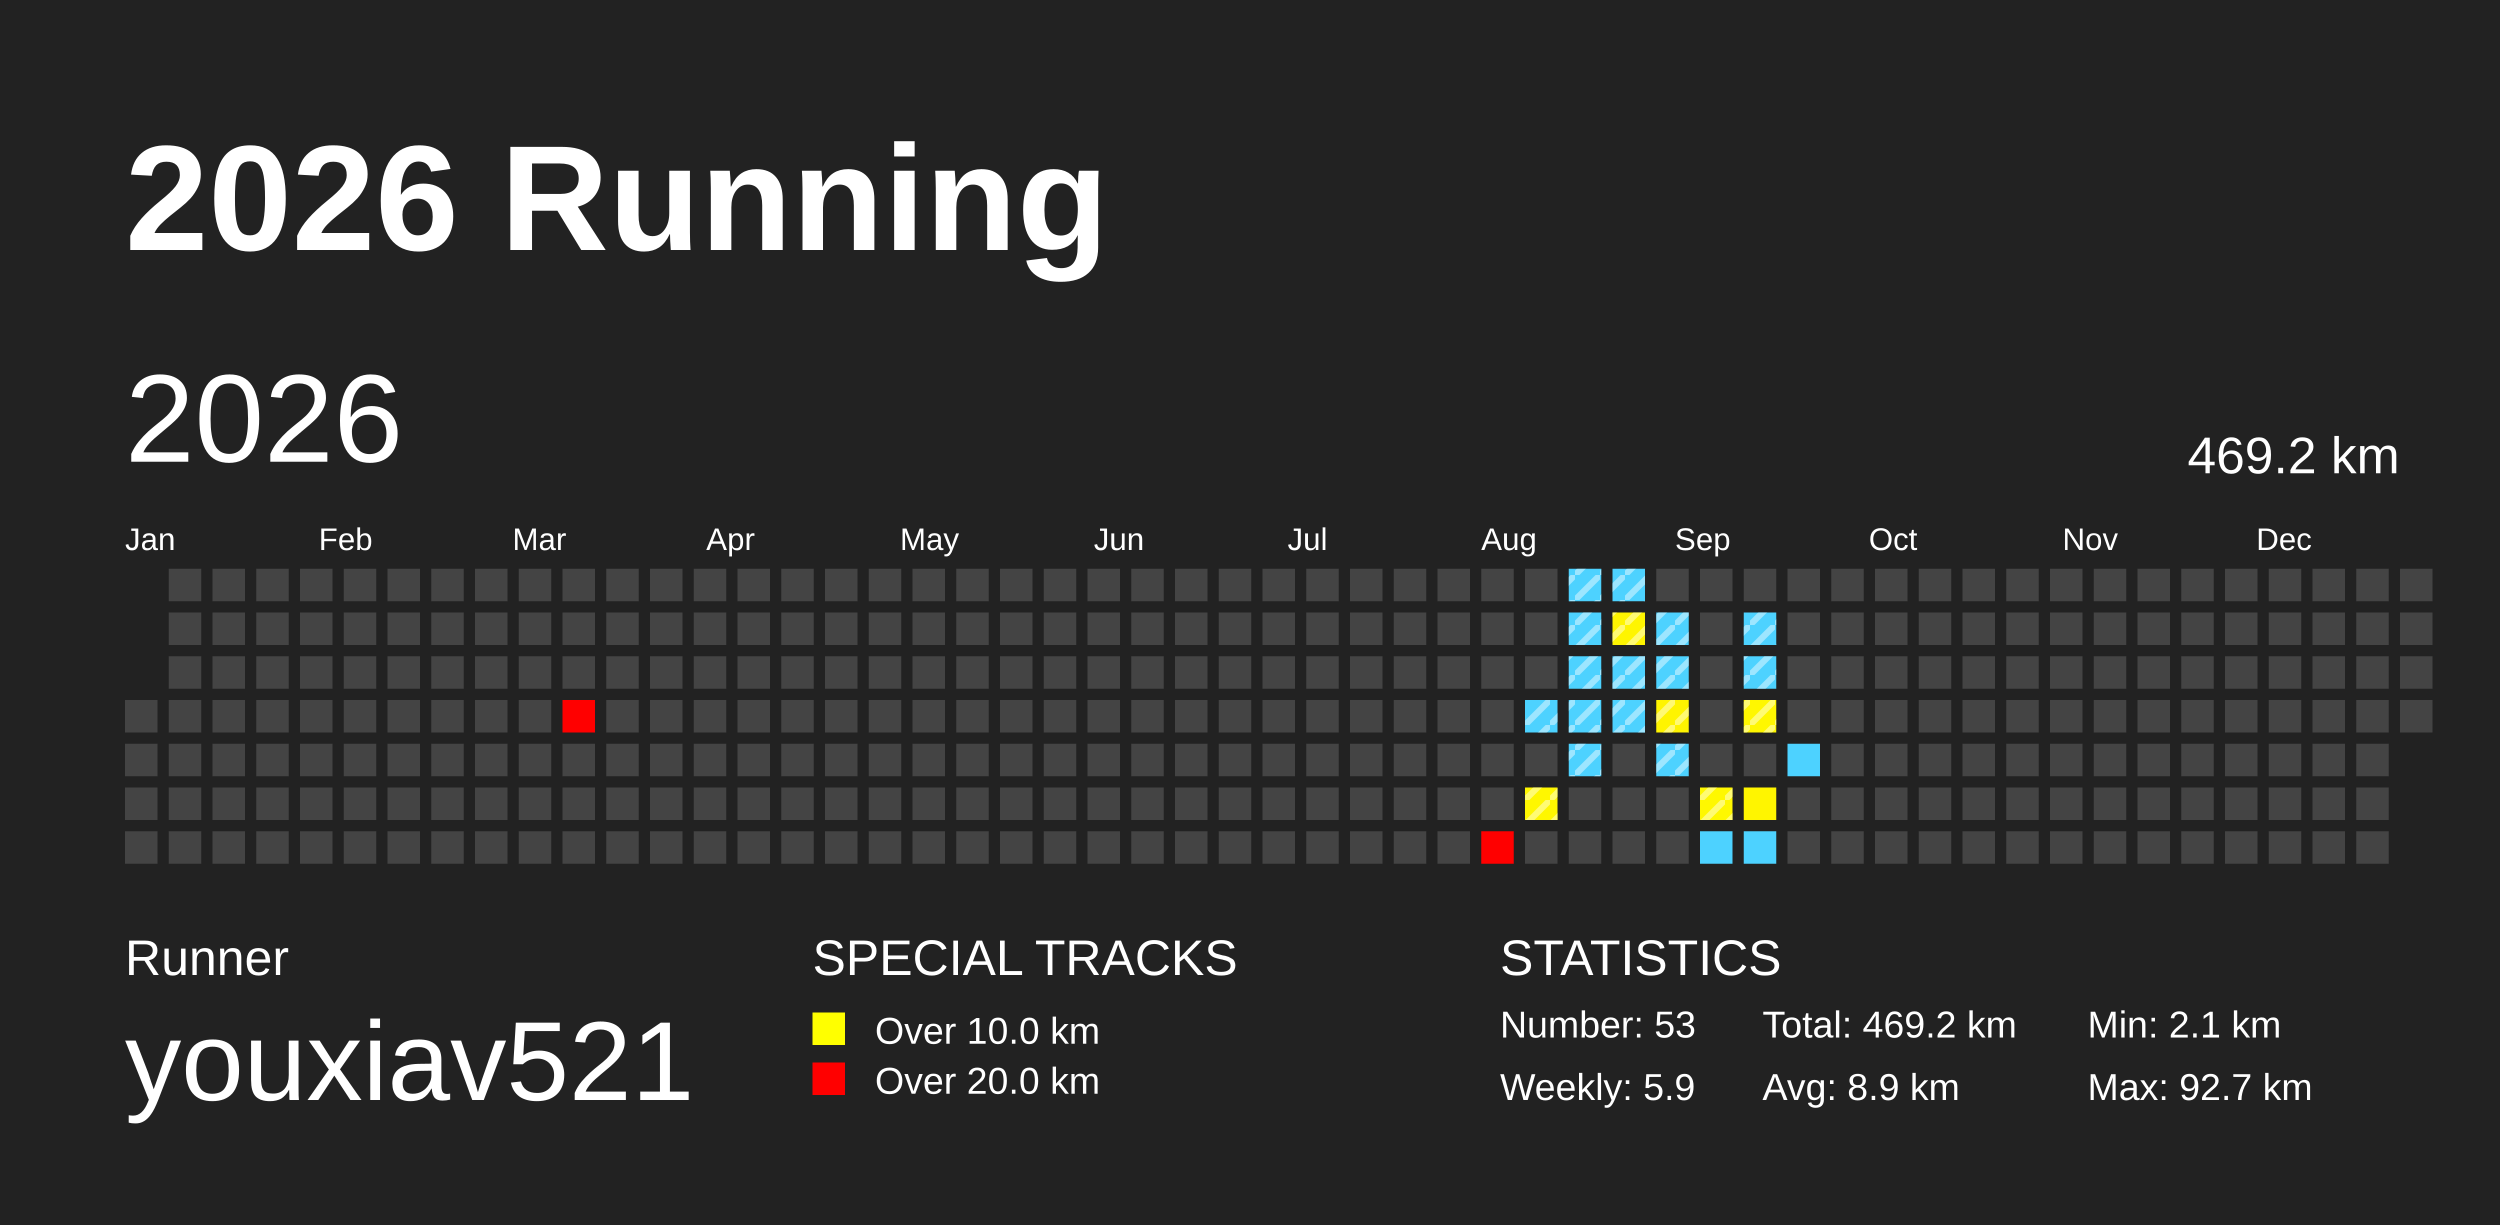
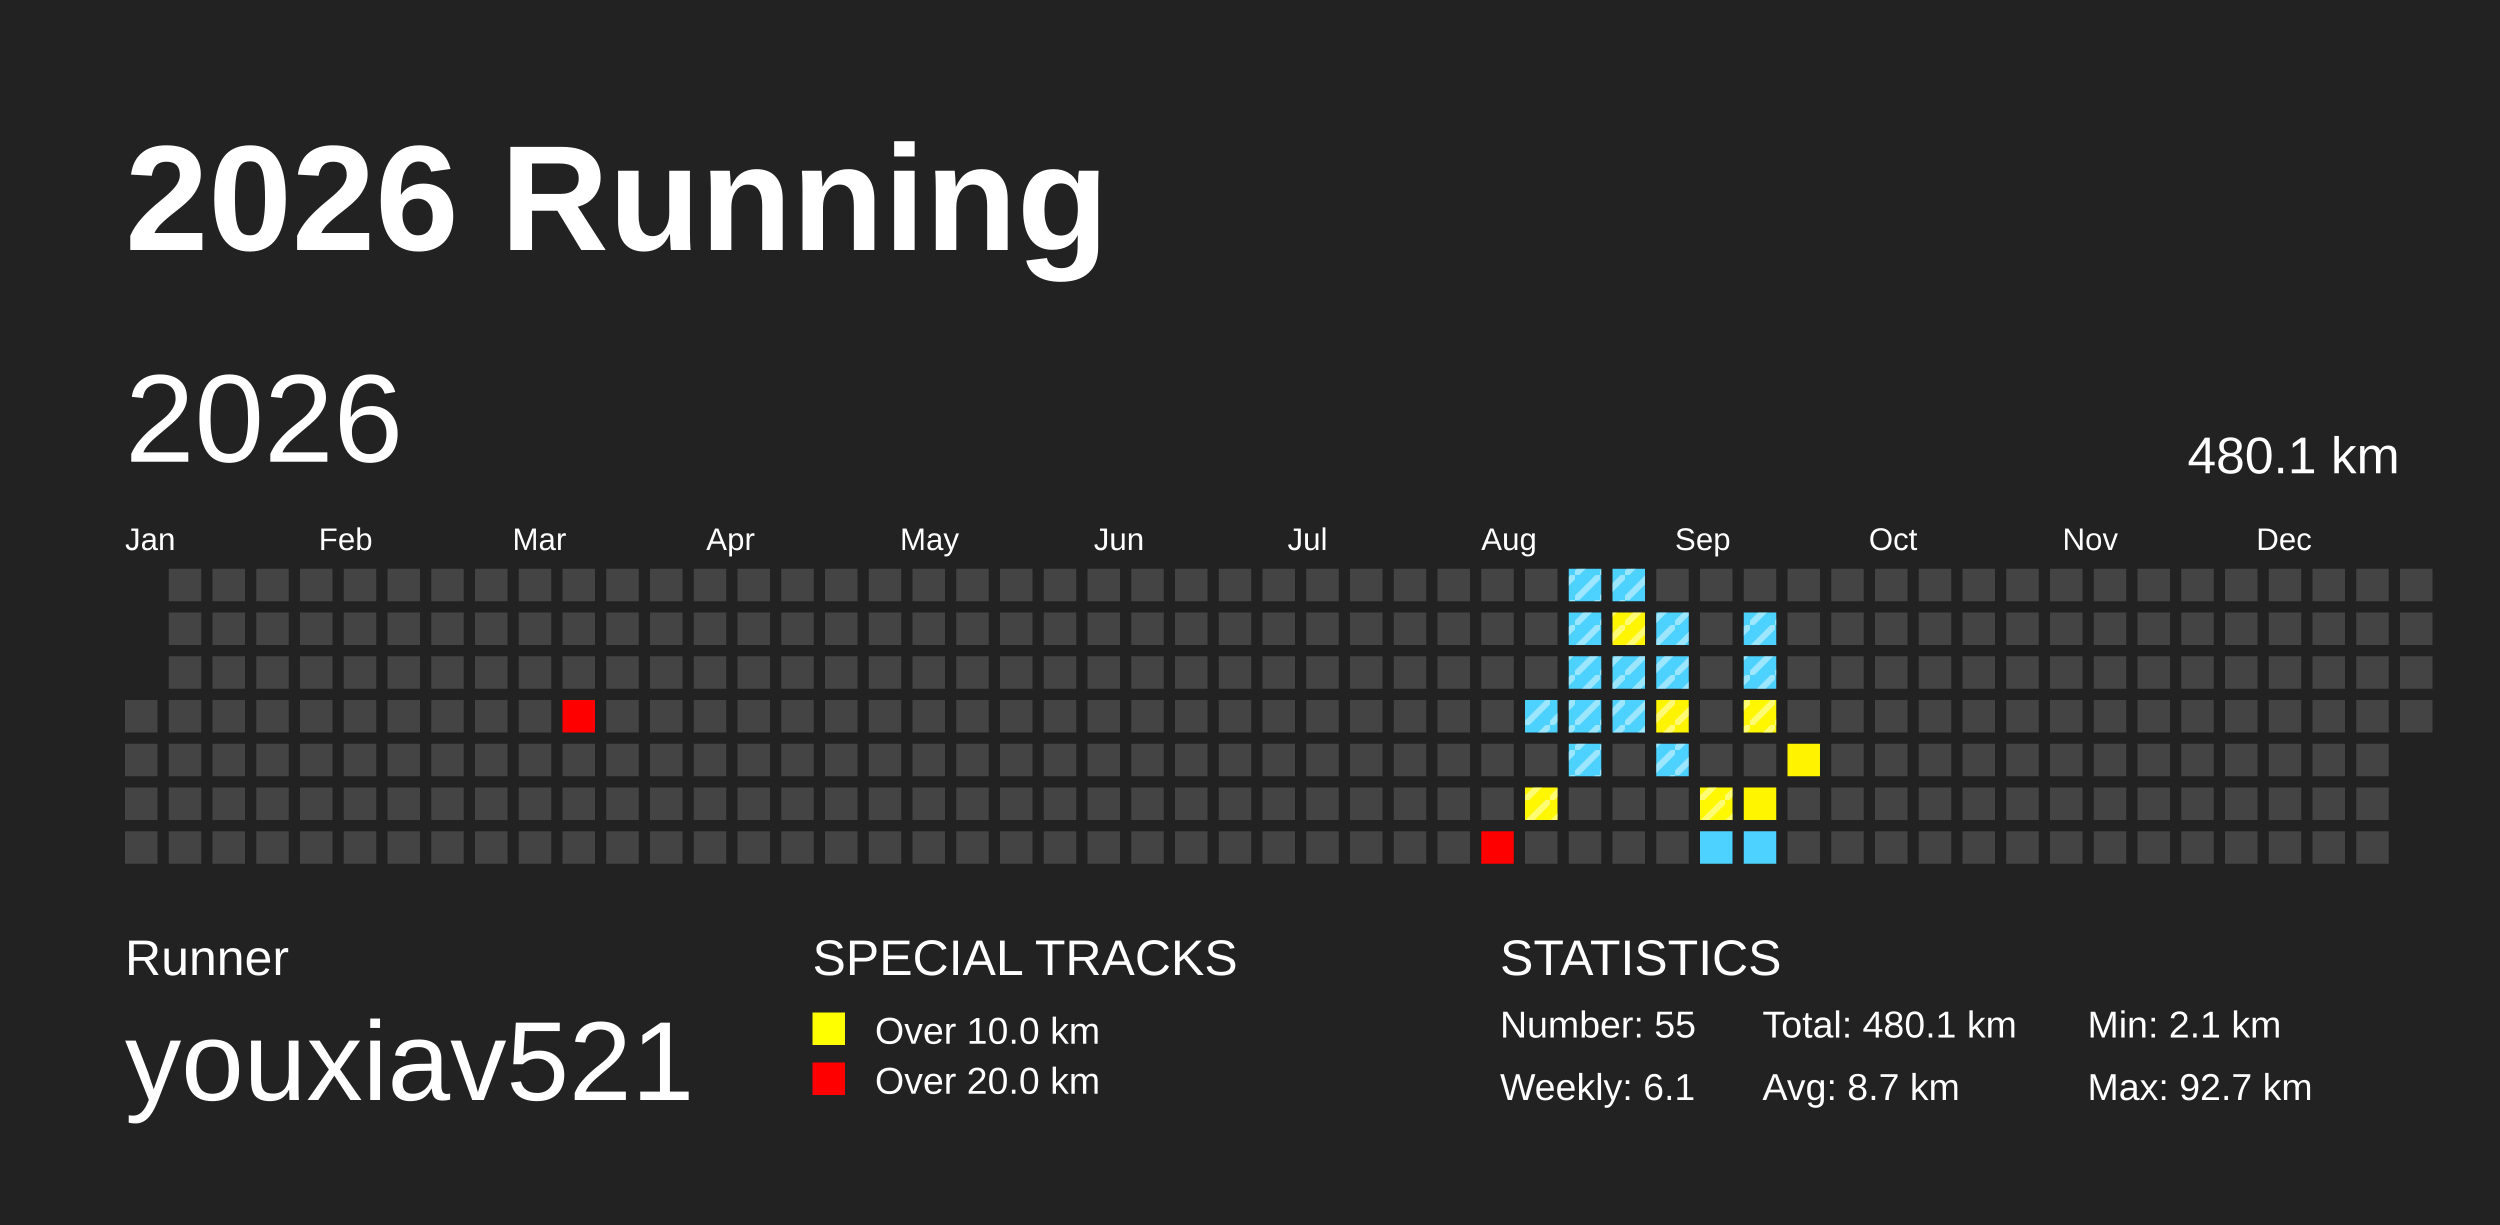
<svg xmlns="http://www.w3.org/2000/svg" baseProfile="full" height="98mm" version="1.1" viewBox="0,0,200,98" width="200mm">
  <defs>
    <pattern height="2" id="indoor-stripe" patternUnits="userSpaceOnUse" width="2">
      <line stroke="white" stroke-opacity="0.45" stroke-width="0.5" x1="0" x2="2" y1="2" y2="0" />
    </pattern>
  </defs>
  <rect fill="#222222" height="98" width="200" x="0" y="0" />
  <text fill="#FFFFFF" style="font-size:12px; font-family:Arial; font-weight:bold;" x="10" y="20">2026 Running</text>
  <text fill="#FFFFFF" style="font-size:4px; font-family:Arial" x="10" y="78">Runner</text>
  <text fill="#FFFFFF" style="font-size:9px; font-family:Arial" x="10" y="88">youxiav521</text>
  <text fill="#FFFFFF" style="font-size:4px; font-family:Arial" x="65" y="78">SPECIAL TRACKS</text>
  <rect fill="yellow" height="2.6" width="2.6" x="65" y="81" />
  <text fill="#FFFFFF" style="font-size:3px; font-family:Arial" x="70" y="83.5">Over 10.0 km</text>
  <rect fill="red" height="2.6" width="2.6" x="65" y="85" />
  <text fill="#FFFFFF" style="font-size:3px; font-family:Arial" x="70" y="87.5">Over 20.0 km</text>
  <text fill="#FFFFFF" style="font-size:4px; font-family:Arial" x="120" y="78">STATISTICS</text>
-   <text fill="#FFFFFF" style="font-size:3px; font-family:Arial" x="120" y="83">Number: 53</text>
-   <text fill="#FFFFFF" style="font-size:3px; font-family:Arial" x="120" y="88">Weekly: 5.9</text>
-   <text fill="#FFFFFF" style="font-size:3px; font-family:Arial" x="141" y="83">Total: 469.2 km</text>
-   <text fill="#FFFFFF" style="font-size:3px; font-family:Arial" x="141" y="88">Avg: 8.9 km</text>
+   <text fill="#FFFFFF" style="font-size:3px; font-family:Arial" x="120" y="83">Number: 55</text>
+   <text fill="#FFFFFF" style="font-size:3px; font-family:Arial" x="120" y="88">Weekly: 6.1</text>
+   <text fill="#FFFFFF" style="font-size:3px; font-family:Arial" x="141" y="83">Total: 480.1 km</text>
+   <text fill="#FFFFFF" style="font-size:3px; font-family:Arial" x="141" y="88">Avg: 8.7 km</text>
  <text fill="#FFFFFF" style="font-size:3px; font-family:Arial" x="167" y="83">Min: 2.1 km</text>
  <text fill="#FFFFFF" style="font-size:3px; font-family:Arial" x="167" y="88">Max: 92.7 km</text>
  <text dominant-baseline="hanging" fill="#FFFFFF" style="font-size:10.0px; font-family:Arial;" x="10" y="30">2026</text>
-   <text dominant-baseline="hanging" fill="#FFFFFF" style="font-size:4.125px; font-family:Arial;" x="175" y="35">469.2 km</text>
+   <text dominant-baseline="hanging" fill="#FFFFFF" style="font-size:4.125px; font-family:Arial;" x="175" y="35">480.1 km</text>
  <text fill="#FFFFFF" style="font-size:2.5px; font-family:Arial" x="10.0" y="44">Jan</text>
  <text fill="#FFFFFF" style="font-size:2.5px; font-family:Arial" x="25.5" y="44">Feb</text>
  <text fill="#FFFFFF" style="font-size:2.5px; font-family:Arial" x="41.0" y="44">Mar</text>
  <text fill="#FFFFFF" style="font-size:2.5px; font-family:Arial" x="56.5" y="44">Apr</text>
  <text fill="#FFFFFF" style="font-size:2.5px; font-family:Arial" x="72.0" y="44">May</text>
  <text fill="#FFFFFF" style="font-size:2.5px; font-family:Arial" x="87.5" y="44">Jun</text>
  <text fill="#FFFFFF" style="font-size:2.5px; font-family:Arial" x="103.0" y="44">Jul</text>
  <text fill="#FFFFFF" style="font-size:2.5px; font-family:Arial" x="118.5" y="44">Aug</text>
  <text fill="#FFFFFF" style="font-size:2.5px; font-family:Arial" x="134.0" y="44">Sep</text>
  <text fill="#FFFFFF" style="font-size:2.5px; font-family:Arial" x="149.5" y="44">Oct</text>
  <text fill="#FFFFFF" style="font-size:2.5px; font-family:Arial" x="165.0" y="44">Nov</text>
  <text fill="#FFFFFF" style="font-size:2.5px; font-family:Arial" x="180.5" y="44">Dec</text>
  <rect fill="#444444" height="2.6" width="2.6" x="10.0" y="56.0" />
  <rect fill="#444444" height="2.6" width="2.6" x="10.0" y="59.5" />
  <rect fill="#444444" height="2.6" width="2.6" x="10.0" y="63.0" />
  <rect fill="#444444" height="2.6" width="2.6" x="10.0" y="66.5" />
  <rect fill="#444444" height="2.6" width="2.6" x="13.5" y="45.5" />
  <rect fill="#444444" height="2.6" width="2.6" x="13.5" y="49.0" />
  <rect fill="#444444" height="2.6" width="2.6" x="13.5" y="52.5" />
  <rect fill="#444444" height="2.6" width="2.6" x="13.5" y="56.0" />
  <rect fill="#444444" height="2.6" width="2.6" x="13.5" y="59.5" />
  <rect fill="#444444" height="2.6" width="2.6" x="13.5" y="63.0" />
  <rect fill="#444444" height="2.6" width="2.6" x="13.5" y="66.5" />
  <rect fill="#444444" height="2.6" width="2.6" x="17.0" y="45.5" />
  <rect fill="#444444" height="2.6" width="2.6" x="17.0" y="49.0" />
  <rect fill="#444444" height="2.6" width="2.6" x="17.0" y="52.5" />
  <rect fill="#444444" height="2.6" width="2.6" x="17.0" y="56.0" />
  <rect fill="#444444" height="2.6" width="2.6" x="17.0" y="59.5" />
  <rect fill="#444444" height="2.6" width="2.6" x="17.0" y="63.0" />
  <rect fill="#444444" height="2.6" width="2.6" x="17.0" y="66.5" />
  <rect fill="#444444" height="2.6" width="2.6" x="20.5" y="45.5" />
  <rect fill="#444444" height="2.6" width="2.6" x="20.5" y="49.0" />
  <rect fill="#444444" height="2.6" width="2.6" x="20.5" y="52.5" />
  <rect fill="#444444" height="2.6" width="2.6" x="20.5" y="56.0" />
  <rect fill="#444444" height="2.6" width="2.6" x="20.5" y="59.5" />
  <rect fill="#444444" height="2.6" width="2.6" x="20.5" y="63.0" />
  <rect fill="#444444" height="2.6" width="2.6" x="20.5" y="66.5" />
  <rect fill="#444444" height="2.6" width="2.6" x="24.0" y="45.5" />
  <rect fill="#444444" height="2.6" width="2.6" x="24.0" y="49.0" />
  <rect fill="#444444" height="2.6" width="2.6" x="24.0" y="52.5" />
  <rect fill="#444444" height="2.6" width="2.6" x="24.0" y="56.0" />
  <rect fill="#444444" height="2.6" width="2.6" x="24.0" y="59.5" />
  <rect fill="#444444" height="2.6" width="2.6" x="24.0" y="63.0" />
  <rect fill="#444444" height="2.6" width="2.6" x="24.0" y="66.5" />
  <rect fill="#444444" height="2.6" width="2.6" x="27.5" y="45.5" />
  <rect fill="#444444" height="2.6" width="2.6" x="27.5" y="49.0" />
  <rect fill="#444444" height="2.6" width="2.6" x="27.5" y="52.5" />
  <rect fill="#444444" height="2.6" width="2.6" x="27.5" y="56.0" />
  <rect fill="#444444" height="2.6" width="2.6" x="27.5" y="59.5" />
  <rect fill="#444444" height="2.6" width="2.6" x="27.5" y="63.0" />
  <rect fill="#444444" height="2.6" width="2.6" x="27.5" y="66.5" />
  <rect fill="#444444" height="2.6" width="2.6" x="31.0" y="45.5" />
  <rect fill="#444444" height="2.6" width="2.6" x="31.0" y="49.0" />
  <rect fill="#444444" height="2.6" width="2.6" x="31.0" y="52.5" />
  <rect fill="#444444" height="2.6" width="2.6" x="31.0" y="56.0" />
  <rect fill="#444444" height="2.6" width="2.6" x="31.0" y="59.5" />
  <rect fill="#444444" height="2.6" width="2.6" x="31.0" y="63.0" />
  <rect fill="#444444" height="2.6" width="2.6" x="31.0" y="66.5" />
  <rect fill="#444444" height="2.6" width="2.6" x="34.5" y="45.5" />
  <rect fill="#444444" height="2.6" width="2.6" x="34.5" y="49.0" />
  <rect fill="#444444" height="2.6" width="2.6" x="34.5" y="52.5" />
  <rect fill="#444444" height="2.6" width="2.6" x="34.5" y="56.0" />
  <rect fill="#444444" height="2.6" width="2.6" x="34.5" y="59.5" />
  <rect fill="#444444" height="2.6" width="2.6" x="34.5" y="63.0" />
  <rect fill="#444444" height="2.6" width="2.6" x="34.5" y="66.5" />
  <rect fill="#444444" height="2.6" width="2.6" x="38.0" y="45.5" />
  <rect fill="#444444" height="2.6" width="2.6" x="38.0" y="49.0" />
  <rect fill="#444444" height="2.6" width="2.6" x="38.0" y="52.5" />
  <rect fill="#444444" height="2.6" width="2.6" x="38.0" y="56.0" />
  <rect fill="#444444" height="2.6" width="2.6" x="38.0" y="59.5" />
  <rect fill="#444444" height="2.6" width="2.6" x="38.0" y="63.0" />
  <rect fill="#444444" height="2.6" width="2.6" x="38.0" y="66.5" />
  <rect fill="#444444" height="2.6" width="2.6" x="41.5" y="45.5" />
  <rect fill="#444444" height="2.6" width="2.6" x="41.5" y="49.0" />
  <rect fill="#444444" height="2.6" width="2.6" x="41.5" y="52.5" />
  <rect fill="#444444" height="2.6" width="2.6" x="41.5" y="56.0" />
  <rect fill="#444444" height="2.6" width="2.6" x="41.5" y="59.5" />
  <rect fill="#444444" height="2.6" width="2.6" x="41.5" y="63.0" />
  <rect fill="#444444" height="2.6" width="2.6" x="41.5" y="66.5" />
  <rect fill="#444444" height="2.6" width="2.6" x="45.0" y="45.5" />
  <rect fill="#444444" height="2.6" width="2.6" x="45.0" y="49.0" />
  <rect fill="#444444" height="2.6" width="2.6" x="45.0" y="52.5" />
  <rect fill="red" height="2.6" width="2.6" x="45.0" y="56.0" />
  <rect fill="#444444" height="2.6" width="2.6" x="45.0" y="59.5" />
  <rect fill="#444444" height="2.6" width="2.6" x="45.0" y="63.0" />
  <rect fill="#444444" height="2.6" width="2.6" x="45.0" y="66.5" />
  <rect fill="#444444" height="2.6" width="2.6" x="48.5" y="45.5" />
  <rect fill="#444444" height="2.6" width="2.6" x="48.5" y="49.0" />
  <rect fill="#444444" height="2.6" width="2.6" x="48.5" y="52.5" />
  <rect fill="#444444" height="2.6" width="2.6" x="48.5" y="56.0" />
  <rect fill="#444444" height="2.6" width="2.6" x="48.5" y="59.5" />
  <rect fill="#444444" height="2.6" width="2.6" x="48.5" y="63.0" />
  <rect fill="#444444" height="2.6" width="2.6" x="48.5" y="66.5" />
  <rect fill="#444444" height="2.6" width="2.6" x="52.0" y="45.5" />
  <rect fill="#444444" height="2.6" width="2.6" x="52.0" y="49.0" />
  <rect fill="#444444" height="2.6" width="2.6" x="52.0" y="52.5" />
  <rect fill="#444444" height="2.6" width="2.6" x="52.0" y="56.0" />
  <rect fill="#444444" height="2.6" width="2.6" x="52.0" y="59.5" />
  <rect fill="#444444" height="2.6" width="2.6" x="52.0" y="63.0" />
  <rect fill="#444444" height="2.6" width="2.6" x="52.0" y="66.5" />
  <rect fill="#444444" height="2.6" width="2.6" x="55.5" y="45.5" />
  <rect fill="#444444" height="2.6" width="2.6" x="55.5" y="49.0" />
  <rect fill="#444444" height="2.6" width="2.6" x="55.5" y="52.5" />
  <rect fill="#444444" height="2.6" width="2.6" x="55.5" y="56.0" />
  <rect fill="#444444" height="2.6" width="2.6" x="55.5" y="59.5" />
  <rect fill="#444444" height="2.6" width="2.6" x="55.5" y="63.0" />
  <rect fill="#444444" height="2.6" width="2.6" x="55.5" y="66.5" />
  <rect fill="#444444" height="2.6" width="2.6" x="59.0" y="45.5" />
  <rect fill="#444444" height="2.6" width="2.6" x="59.0" y="49.0" />
  <rect fill="#444444" height="2.6" width="2.6" x="59.0" y="52.5" />
  <rect fill="#444444" height="2.6" width="2.6" x="59.0" y="56.0" />
  <rect fill="#444444" height="2.6" width="2.6" x="59.0" y="59.5" />
  <rect fill="#444444" height="2.6" width="2.6" x="59.0" y="63.0" />
  <rect fill="#444444" height="2.6" width="2.6" x="59.0" y="66.5" />
  <rect fill="#444444" height="2.6" width="2.6" x="62.5" y="45.5" />
  <rect fill="#444444" height="2.6" width="2.6" x="62.5" y="49.0" />
  <rect fill="#444444" height="2.6" width="2.6" x="62.5" y="52.5" />
  <rect fill="#444444" height="2.6" width="2.6" x="62.5" y="56.0" />
  <rect fill="#444444" height="2.6" width="2.6" x="62.5" y="59.5" />
  <rect fill="#444444" height="2.6" width="2.6" x="62.5" y="63.0" />
  <rect fill="#444444" height="2.6" width="2.6" x="62.5" y="66.5" />
  <rect fill="#444444" height="2.6" width="2.6" x="66.0" y="45.5" />
  <rect fill="#444444" height="2.6" width="2.6" x="66.0" y="49.0" />
  <rect fill="#444444" height="2.6" width="2.6" x="66.0" y="52.5" />
  <rect fill="#444444" height="2.6" width="2.6" x="66.0" y="56.0" />
  <rect fill="#444444" height="2.6" width="2.6" x="66.0" y="59.5" />
  <rect fill="#444444" height="2.6" width="2.6" x="66.0" y="63.0" />
  <rect fill="#444444" height="2.6" width="2.6" x="66.0" y="66.5" />
  <rect fill="#444444" height="2.6" width="2.6" x="69.5" y="45.5" />
  <rect fill="#444444" height="2.6" width="2.6" x="69.5" y="49.0" />
  <rect fill="#444444" height="2.6" width="2.6" x="69.5" y="52.5" />
  <rect fill="#444444" height="2.6" width="2.6" x="69.5" y="56.0" />
  <rect fill="#444444" height="2.6" width="2.6" x="69.5" y="59.5" />
  <rect fill="#444444" height="2.6" width="2.6" x="69.5" y="63.0" />
  <rect fill="#444444" height="2.6" width="2.6" x="69.5" y="66.5" />
  <rect fill="#444444" height="2.6" width="2.6" x="73.0" y="45.5" />
  <rect fill="#444444" height="2.6" width="2.6" x="73.0" y="49.0" />
  <rect fill="#444444" height="2.6" width="2.6" x="73.0" y="52.5" />
  <rect fill="#444444" height="2.6" width="2.6" x="73.0" y="56.0" />
  <rect fill="#444444" height="2.6" width="2.6" x="73.0" y="59.5" />
  <rect fill="#444444" height="2.6" width="2.6" x="73.0" y="63.0" />
  <rect fill="#444444" height="2.6" width="2.6" x="73.0" y="66.5" />
  <rect fill="#444444" height="2.6" width="2.6" x="76.5" y="45.5" />
  <rect fill="#444444" height="2.6" width="2.6" x="76.5" y="49.0" />
  <rect fill="#444444" height="2.6" width="2.6" x="76.5" y="52.5" />
  <rect fill="#444444" height="2.6" width="2.6" x="76.5" y="56.0" />
  <rect fill="#444444" height="2.6" width="2.6" x="76.5" y="59.5" />
  <rect fill="#444444" height="2.6" width="2.6" x="76.5" y="63.0" />
  <rect fill="#444444" height="2.6" width="2.6" x="76.5" y="66.5" />
  <rect fill="#444444" height="2.6" width="2.6" x="80.0" y="45.5" />
  <rect fill="#444444" height="2.6" width="2.6" x="80.0" y="49.0" />
  <rect fill="#444444" height="2.6" width="2.6" x="80.0" y="52.5" />
  <rect fill="#444444" height="2.6" width="2.6" x="80.0" y="56.0" />
  <rect fill="#444444" height="2.6" width="2.6" x="80.0" y="59.5" />
  <rect fill="#444444" height="2.6" width="2.6" x="80.0" y="63.0" />
  <rect fill="#444444" height="2.6" width="2.6" x="80.0" y="66.5" />
  <rect fill="#444444" height="2.6" width="2.6" x="83.5" y="45.5" />
  <rect fill="#444444" height="2.6" width="2.6" x="83.5" y="49.0" />
  <rect fill="#444444" height="2.6" width="2.6" x="83.5" y="52.5" />
  <rect fill="#444444" height="2.6" width="2.6" x="83.5" y="56.0" />
  <rect fill="#444444" height="2.6" width="2.6" x="83.5" y="59.5" />
  <rect fill="#444444" height="2.6" width="2.6" x="83.5" y="63.0" />
  <rect fill="#444444" height="2.6" width="2.6" x="83.5" y="66.5" />
  <rect fill="#444444" height="2.6" width="2.6" x="87.0" y="45.5" />
  <rect fill="#444444" height="2.6" width="2.6" x="87.0" y="49.0" />
  <rect fill="#444444" height="2.6" width="2.6" x="87.0" y="52.5" />
  <rect fill="#444444" height="2.6" width="2.6" x="87.0" y="56.0" />
  <rect fill="#444444" height="2.6" width="2.6" x="87.0" y="59.5" />
  <rect fill="#444444" height="2.6" width="2.6" x="87.0" y="63.0" />
  <rect fill="#444444" height="2.6" width="2.6" x="87.0" y="66.5" />
  <rect fill="#444444" height="2.6" width="2.6" x="90.5" y="45.5" />
  <rect fill="#444444" height="2.6" width="2.6" x="90.5" y="49.0" />
  <rect fill="#444444" height="2.6" width="2.6" x="90.5" y="52.5" />
  <rect fill="#444444" height="2.6" width="2.6" x="90.5" y="56.0" />
  <rect fill="#444444" height="2.6" width="2.6" x="90.5" y="59.5" />
  <rect fill="#444444" height="2.6" width="2.6" x="90.5" y="63.0" />
  <rect fill="#444444" height="2.6" width="2.6" x="90.5" y="66.5" />
  <rect fill="#444444" height="2.6" width="2.6" x="94.0" y="45.5" />
  <rect fill="#444444" height="2.6" width="2.6" x="94.0" y="49.0" />
  <rect fill="#444444" height="2.6" width="2.6" x="94.0" y="52.5" />
  <rect fill="#444444" height="2.6" width="2.6" x="94.0" y="56.0" />
  <rect fill="#444444" height="2.6" width="2.6" x="94.0" y="59.5" />
  <rect fill="#444444" height="2.6" width="2.6" x="94.0" y="63.0" />
  <rect fill="#444444" height="2.6" width="2.6" x="94.0" y="66.5" />
  <rect fill="#444444" height="2.6" width="2.6" x="97.5" y="45.5" />
  <rect fill="#444444" height="2.6" width="2.6" x="97.5" y="49.0" />
  <rect fill="#444444" height="2.6" width="2.6" x="97.5" y="52.5" />
  <rect fill="#444444" height="2.6" width="2.6" x="97.5" y="56.0" />
  <rect fill="#444444" height="2.6" width="2.6" x="97.5" y="59.5" />
  <rect fill="#444444" height="2.6" width="2.6" x="97.5" y="63.0" />
  <rect fill="#444444" height="2.6" width="2.6" x="97.5" y="66.5" />
  <rect fill="#444444" height="2.6" width="2.6" x="101.0" y="45.5" />
  <rect fill="#444444" height="2.6" width="2.6" x="101.0" y="49.0" />
  <rect fill="#444444" height="2.6" width="2.6" x="101.0" y="52.5" />
  <rect fill="#444444" height="2.6" width="2.6" x="101.0" y="56.0" />
  <rect fill="#444444" height="2.6" width="2.6" x="101.0" y="59.5" />
  <rect fill="#444444" height="2.6" width="2.6" x="101.0" y="63.0" />
  <rect fill="#444444" height="2.6" width="2.6" x="101.0" y="66.5" />
  <rect fill="#444444" height="2.6" width="2.6" x="104.5" y="45.5" />
  <rect fill="#444444" height="2.6" width="2.6" x="104.5" y="49.0" />
  <rect fill="#444444" height="2.6" width="2.6" x="104.5" y="52.5" />
  <rect fill="#444444" height="2.6" width="2.6" x="104.5" y="56.0" />
  <rect fill="#444444" height="2.6" width="2.6" x="104.5" y="59.5" />
  <rect fill="#444444" height="2.6" width="2.6" x="104.5" y="63.0" />
  <rect fill="#444444" height="2.6" width="2.6" x="104.5" y="66.5" />
  <rect fill="#444444" height="2.6" width="2.6" x="108.0" y="45.5" />
  <rect fill="#444444" height="2.6" width="2.6" x="108.0" y="49.0" />
  <rect fill="#444444" height="2.6" width="2.6" x="108.0" y="52.5" />
  <rect fill="#444444" height="2.6" width="2.6" x="108.0" y="56.0" />
  <rect fill="#444444" height="2.6" width="2.6" x="108.0" y="59.5" />
  <rect fill="#444444" height="2.6" width="2.6" x="108.0" y="63.0" />
  <rect fill="#444444" height="2.6" width="2.6" x="108.0" y="66.5" />
  <rect fill="#444444" height="2.6" width="2.6" x="111.5" y="45.5" />
  <rect fill="#444444" height="2.6" width="2.6" x="111.5" y="49.0" />
  <rect fill="#444444" height="2.6" width="2.6" x="111.5" y="52.5" />
  <rect fill="#444444" height="2.6" width="2.6" x="111.5" y="56.0" />
  <rect fill="#444444" height="2.6" width="2.6" x="111.5" y="59.5" />
  <rect fill="#444444" height="2.6" width="2.6" x="111.5" y="63.0" />
  <rect fill="#444444" height="2.6" width="2.6" x="111.5" y="66.5" />
  <rect fill="#444444" height="2.6" width="2.6" x="115.0" y="45.5" />
  <rect fill="#444444" height="2.6" width="2.6" x="115.0" y="49.0" />
  <rect fill="#444444" height="2.6" width="2.6" x="115.0" y="52.5" />
  <rect fill="#444444" height="2.6" width="2.6" x="115.0" y="56.0" />
  <rect fill="#444444" height="2.6" width="2.6" x="115.0" y="59.5" />
  <rect fill="#444444" height="2.6" width="2.6" x="115.0" y="63.0" />
  <rect fill="#444444" height="2.6" width="2.6" x="115.0" y="66.5" />
  <rect fill="#444444" height="2.6" width="2.6" x="118.5" y="45.5" />
  <rect fill="#444444" height="2.6" width="2.6" x="118.5" y="49.0" />
  <rect fill="#444444" height="2.6" width="2.6" x="118.5" y="52.5" />
  <rect fill="#444444" height="2.6" width="2.6" x="118.5" y="56.0" />
  <rect fill="#444444" height="2.6" width="2.6" x="118.5" y="59.5" />
  <rect fill="#444444" height="2.6" width="2.6" x="118.5" y="63.0" />
  <rect fill="red" height="2.6" width="2.6" x="118.5" y="66.5" />
  <rect fill="#444444" height="2.6" width="2.6" x="122.0" y="45.5" />
  <rect fill="#444444" height="2.6" width="2.6" x="122.0" y="49.0" />
  <rect fill="#444444" height="2.6" width="2.6" x="122.0" y="52.5" />
  <rect fill="#4dd2ff" height="2.6" width="2.6" x="122.0" y="56.0" />
  <rect fill="url(#indoor-stripe)" height="2.6" style="pointer-events: none;" width="2.6" x="122.0" y="56.0" />
  <rect fill="#444444" height="2.6" width="2.6" x="122.0" y="59.5" />
  <rect fill="#fff700" height="2.6" width="2.6" x="122.0" y="63.0" />
  <rect fill="url(#indoor-stripe)" height="2.6" style="pointer-events: none;" width="2.6" x="122.0" y="63.0" />
  <rect fill="#444444" height="2.6" width="2.6" x="122.0" y="66.5" />
  <rect fill="#4dd2ff" height="2.6" width="2.6" x="125.5" y="45.5" />
  <rect fill="url(#indoor-stripe)" height="2.6" style="pointer-events: none;" width="2.6" x="125.5" y="45.5" />
  <rect fill="#4dd2ff" height="2.6" width="2.6" x="125.5" y="49.0" />
  <rect fill="url(#indoor-stripe)" height="2.6" style="pointer-events: none;" width="2.6" x="125.5" y="49.0" />
  <rect fill="#4dd2ff" height="2.6" width="2.6" x="125.5" y="52.5" />
  <rect fill="url(#indoor-stripe)" height="2.6" style="pointer-events: none;" width="2.6" x="125.5" y="52.5" />
  <rect fill="#4dd2ff" height="2.6" width="2.6" x="125.5" y="56.0" />
  <rect fill="url(#indoor-stripe)" height="2.6" style="pointer-events: none;" width="2.6" x="125.5" y="56.0" />
  <rect fill="#4dd2ff" height="2.6" width="2.6" x="125.5" y="59.5" />
  <rect fill="url(#indoor-stripe)" height="2.6" style="pointer-events: none;" width="2.6" x="125.5" y="59.5" />
  <rect fill="#444444" height="2.6" width="2.6" x="125.5" y="63.0" />
  <rect fill="#444444" height="2.6" width="2.6" x="125.5" y="66.5" />
  <rect fill="#4dd2ff" height="2.6" width="2.6" x="129.0" y="45.5" />
  <rect fill="url(#indoor-stripe)" height="2.6" style="pointer-events: none;" width="2.6" x="129.0" y="45.5" />
  <rect fill="#fff500" height="2.6" width="2.6" x="129.0" y="49.0" />
  <rect fill="url(#indoor-stripe)" height="2.6" style="pointer-events: none;" width="2.6" x="129.0" y="49.0" />
  <rect fill="#4dd2ff" height="2.6" width="2.6" x="129.0" y="52.5" />
  <rect fill="url(#indoor-stripe)" height="2.6" style="pointer-events: none;" width="2.6" x="129.0" y="52.5" />
  <rect fill="#4dd2ff" height="2.6" width="2.6" x="129.0" y="56.0" />
  <rect fill="url(#indoor-stripe)" height="2.6" style="pointer-events: none;" width="2.6" x="129.0" y="56.0" />
  <rect fill="#444444" height="2.6" width="2.6" x="129.0" y="59.5" />
  <rect fill="#444444" height="2.6" width="2.6" x="129.0" y="63.0" />
  <rect fill="#444444" height="2.6" width="2.6" x="129.0" y="66.5" />
  <rect fill="#444444" height="2.6" width="2.6" x="132.5" y="45.5" />
  <rect fill="#4dd2ff" height="2.6" width="2.6" x="132.5" y="49.0" />
  <rect fill="url(#indoor-stripe)" height="2.6" style="pointer-events: none;" width="2.6" x="132.5" y="49.0" />
  <rect fill="#4dd2ff" height="2.6" width="2.6" x="132.5" y="52.5" />
  <rect fill="url(#indoor-stripe)" height="2.6" style="pointer-events: none;" width="2.6" x="132.5" y="52.5" />
  <rect fill="#fff400" height="2.6" width="2.6" x="132.5" y="56.0" />
  <rect fill="url(#indoor-stripe)" height="2.6" style="pointer-events: none;" width="2.6" x="132.5" y="56.0" />
  <rect fill="#4dd2ff" height="2.6" width="2.6" x="132.5" y="59.5" />
  <rect fill="url(#indoor-stripe)" height="2.6" style="pointer-events: none;" width="2.6" x="132.5" y="59.5" />
  <rect fill="#444444" height="2.6" width="2.6" x="132.5" y="63.0" />
  <rect fill="#444444" height="2.6" width="2.6" x="132.5" y="66.5" />
  <rect fill="#444444" height="2.6" width="2.6" x="136.0" y="45.5" />
  <rect fill="#444444" height="2.6" width="2.6" x="136.0" y="49.0" />
  <rect fill="#444444" height="2.6" width="2.6" x="136.0" y="52.5" />
  <rect fill="#444444" height="2.6" width="2.6" x="136.0" y="56.0" />
  <rect fill="#444444" height="2.6" width="2.6" x="136.0" y="59.5" />
  <rect fill="#fff800" height="2.6" width="2.6" x="136.0" y="63.0" />
  <rect fill="url(#indoor-stripe)" height="2.6" style="pointer-events: none;" width="2.6" x="136.0" y="63.0" />
  <rect fill="#4dd2ff" height="2.6" width="2.6" x="136.0" y="66.5" />
  <rect fill="#444444" height="2.6" width="2.6" x="139.5" y="45.5" />
  <rect fill="#4dd2ff" height="2.6" width="2.6" x="139.5" y="49.0" />
  <rect fill="url(#indoor-stripe)" height="2.6" style="pointer-events: none;" width="2.6" x="139.5" y="49.0" />
  <rect fill="#4dd2ff" height="2.6" width="2.6" x="139.5" y="52.5" />
  <rect fill="url(#indoor-stripe)" height="2.6" style="pointer-events: none;" width="2.6" x="139.5" y="52.5" />
  <rect fill="#fff700" height="2.6" width="2.6" x="139.5" y="56.0" />
  <rect fill="url(#indoor-stripe)" height="2.6" style="pointer-events: none;" width="2.6" x="139.5" y="56.0" />
  <rect fill="#444444" height="2.6" width="2.6" x="139.5" y="59.5" />
  <rect fill="#fff500" height="2.6" width="2.6" x="139.5" y="63.0" />
  <rect fill="#4dd2ff" height="2.6" width="2.6" x="139.5" y="66.5" />
  <rect fill="#444444" height="2.6" width="2.6" x="143.0" y="45.5" />
  <rect fill="#444444" height="2.6" width="2.6" x="143.0" y="49.0" />
  <rect fill="#444444" height="2.6" width="2.6" x="143.0" y="52.5" />
  <rect fill="#444444" height="2.6" width="2.6" x="143.0" y="56.0" />
-   <rect fill="#4dd2ff" height="2.6" width="2.6" x="143.0" y="59.5" />
+   <rect fill="#fff300" height="2.6" width="2.6" x="143.0" y="59.5" />
  <rect fill="#444444" height="2.6" width="2.6" x="143.0" y="63.0" />
  <rect fill="#444444" height="2.6" width="2.6" x="143.0" y="66.5" />
  <rect fill="#444444" height="2.6" width="2.6" x="146.5" y="45.5" />
  <rect fill="#444444" height="2.6" width="2.6" x="146.5" y="49.0" />
  <rect fill="#444444" height="2.6" width="2.6" x="146.5" y="52.5" />
  <rect fill="#444444" height="2.6" width="2.6" x="146.5" y="56.0" />
  <rect fill="#444444" height="2.6" width="2.6" x="146.5" y="59.5" />
  <rect fill="#444444" height="2.6" width="2.6" x="146.5" y="63.0" />
  <rect fill="#444444" height="2.6" width="2.6" x="146.5" y="66.5" />
  <rect fill="#444444" height="2.6" width="2.6" x="150.0" y="45.5" />
  <rect fill="#444444" height="2.6" width="2.6" x="150.0" y="49.0" />
  <rect fill="#444444" height="2.6" width="2.6" x="150.0" y="52.5" />
  <rect fill="#444444" height="2.6" width="2.6" x="150.0" y="56.0" />
  <rect fill="#444444" height="2.6" width="2.6" x="150.0" y="59.5" />
  <rect fill="#444444" height="2.6" width="2.6" x="150.0" y="63.0" />
  <rect fill="#444444" height="2.6" width="2.6" x="150.0" y="66.5" />
  <rect fill="#444444" height="2.6" width="2.6" x="153.5" y="45.5" />
  <rect fill="#444444" height="2.6" width="2.6" x="153.5" y="49.0" />
  <rect fill="#444444" height="2.6" width="2.6" x="153.5" y="52.5" />
  <rect fill="#444444" height="2.6" width="2.6" x="153.5" y="56.0" />
  <rect fill="#444444" height="2.6" width="2.6" x="153.5" y="59.5" />
  <rect fill="#444444" height="2.6" width="2.6" x="153.5" y="63.0" />
  <rect fill="#444444" height="2.6" width="2.6" x="153.5" y="66.5" />
  <rect fill="#444444" height="2.6" width="2.6" x="157.0" y="45.5" />
  <rect fill="#444444" height="2.6" width="2.6" x="157.0" y="49.0" />
  <rect fill="#444444" height="2.6" width="2.6" x="157.0" y="52.5" />
  <rect fill="#444444" height="2.6" width="2.6" x="157.0" y="56.0" />
  <rect fill="#444444" height="2.6" width="2.6" x="157.0" y="59.5" />
  <rect fill="#444444" height="2.6" width="2.6" x="157.0" y="63.0" />
  <rect fill="#444444" height="2.6" width="2.6" x="157.0" y="66.5" />
  <rect fill="#444444" height="2.6" width="2.6" x="160.5" y="45.5" />
  <rect fill="#444444" height="2.6" width="2.6" x="160.5" y="49.0" />
  <rect fill="#444444" height="2.6" width="2.6" x="160.5" y="52.5" />
  <rect fill="#444444" height="2.6" width="2.6" x="160.5" y="56.0" />
  <rect fill="#444444" height="2.6" width="2.6" x="160.5" y="59.5" />
  <rect fill="#444444" height="2.6" width="2.6" x="160.5" y="63.0" />
  <rect fill="#444444" height="2.6" width="2.6" x="160.5" y="66.5" />
  <rect fill="#444444" height="2.6" width="2.6" x="164.0" y="45.5" />
  <rect fill="#444444" height="2.6" width="2.6" x="164.0" y="49.0" />
  <rect fill="#444444" height="2.6" width="2.6" x="164.0" y="52.5" />
  <rect fill="#444444" height="2.6" width="2.6" x="164.0" y="56.0" />
  <rect fill="#444444" height="2.6" width="2.6" x="164.0" y="59.5" />
  <rect fill="#444444" height="2.6" width="2.6" x="164.0" y="63.0" />
  <rect fill="#444444" height="2.6" width="2.6" x="164.0" y="66.5" />
  <rect fill="#444444" height="2.6" width="2.6" x="167.5" y="45.5" />
  <rect fill="#444444" height="2.6" width="2.6" x="167.5" y="49.0" />
  <rect fill="#444444" height="2.6" width="2.6" x="167.5" y="52.5" />
  <rect fill="#444444" height="2.6" width="2.6" x="167.5" y="56.0" />
  <rect fill="#444444" height="2.6" width="2.6" x="167.5" y="59.5" />
  <rect fill="#444444" height="2.6" width="2.6" x="167.5" y="63.0" />
  <rect fill="#444444" height="2.6" width="2.6" x="167.5" y="66.5" />
  <rect fill="#444444" height="2.6" width="2.6" x="171.0" y="45.5" />
  <rect fill="#444444" height="2.6" width="2.6" x="171.0" y="49.0" />
  <rect fill="#444444" height="2.6" width="2.6" x="171.0" y="52.5" />
  <rect fill="#444444" height="2.6" width="2.6" x="171.0" y="56.0" />
  <rect fill="#444444" height="2.6" width="2.6" x="171.0" y="59.5" />
  <rect fill="#444444" height="2.6" width="2.6" x="171.0" y="63.0" />
  <rect fill="#444444" height="2.6" width="2.6" x="171.0" y="66.5" />
  <rect fill="#444444" height="2.6" width="2.6" x="174.5" y="45.5" />
  <rect fill="#444444" height="2.6" width="2.6" x="174.5" y="49.0" />
  <rect fill="#444444" height="2.6" width="2.6" x="174.5" y="52.5" />
  <rect fill="#444444" height="2.6" width="2.6" x="174.5" y="56.0" />
  <rect fill="#444444" height="2.6" width="2.6" x="174.5" y="59.5" />
  <rect fill="#444444" height="2.6" width="2.6" x="174.5" y="63.0" />
  <rect fill="#444444" height="2.6" width="2.6" x="174.5" y="66.5" />
  <rect fill="#444444" height="2.6" width="2.6" x="178.0" y="45.5" />
  <rect fill="#444444" height="2.6" width="2.6" x="178.0" y="49.0" />
  <rect fill="#444444" height="2.6" width="2.6" x="178.0" y="52.5" />
  <rect fill="#444444" height="2.6" width="2.6" x="178.0" y="56.0" />
  <rect fill="#444444" height="2.6" width="2.6" x="178.0" y="59.5" />
  <rect fill="#444444" height="2.6" width="2.6" x="178.0" y="63.0" />
  <rect fill="#444444" height="2.6" width="2.6" x="178.0" y="66.5" />
  <rect fill="#444444" height="2.6" width="2.6" x="181.5" y="45.5" />
  <rect fill="#444444" height="2.6" width="2.6" x="181.5" y="49.0" />
  <rect fill="#444444" height="2.6" width="2.6" x="181.5" y="52.5" />
  <rect fill="#444444" height="2.6" width="2.6" x="181.5" y="56.0" />
  <rect fill="#444444" height="2.6" width="2.6" x="181.5" y="59.5" />
  <rect fill="#444444" height="2.6" width="2.6" x="181.5" y="63.0" />
  <rect fill="#444444" height="2.6" width="2.6" x="181.5" y="66.5" />
  <rect fill="#444444" height="2.6" width="2.6" x="185.0" y="45.5" />
  <rect fill="#444444" height="2.6" width="2.6" x="185.0" y="49.0" />
  <rect fill="#444444" height="2.6" width="2.6" x="185.0" y="52.5" />
  <rect fill="#444444" height="2.6" width="2.6" x="185.0" y="56.0" />
  <rect fill="#444444" height="2.6" width="2.6" x="185.0" y="59.5" />
  <rect fill="#444444" height="2.6" width="2.6" x="185.0" y="63.0" />
  <rect fill="#444444" height="2.6" width="2.6" x="185.0" y="66.5" />
  <rect fill="#444444" height="2.6" width="2.6" x="188.5" y="45.5" />
  <rect fill="#444444" height="2.6" width="2.6" x="188.5" y="49.0" />
  <rect fill="#444444" height="2.6" width="2.6" x="188.5" y="52.5" />
  <rect fill="#444444" height="2.6" width="2.6" x="188.5" y="56.0" />
  <rect fill="#444444" height="2.6" width="2.6" x="188.5" y="59.5" />
  <rect fill="#444444" height="2.6" width="2.6" x="188.5" y="63.0" />
  <rect fill="#444444" height="2.6" width="2.6" x="188.5" y="66.5" />
  <rect fill="#444444" height="2.6" width="2.6" x="192.0" y="45.5" />
  <rect fill="#444444" height="2.6" width="2.6" x="192.0" y="49.0" />
  <rect fill="#444444" height="2.6" width="2.6" x="192.0" y="52.5" />
  <rect fill="#444444" height="2.6" width="2.6" x="192.0" y="56.0" />
</svg>
